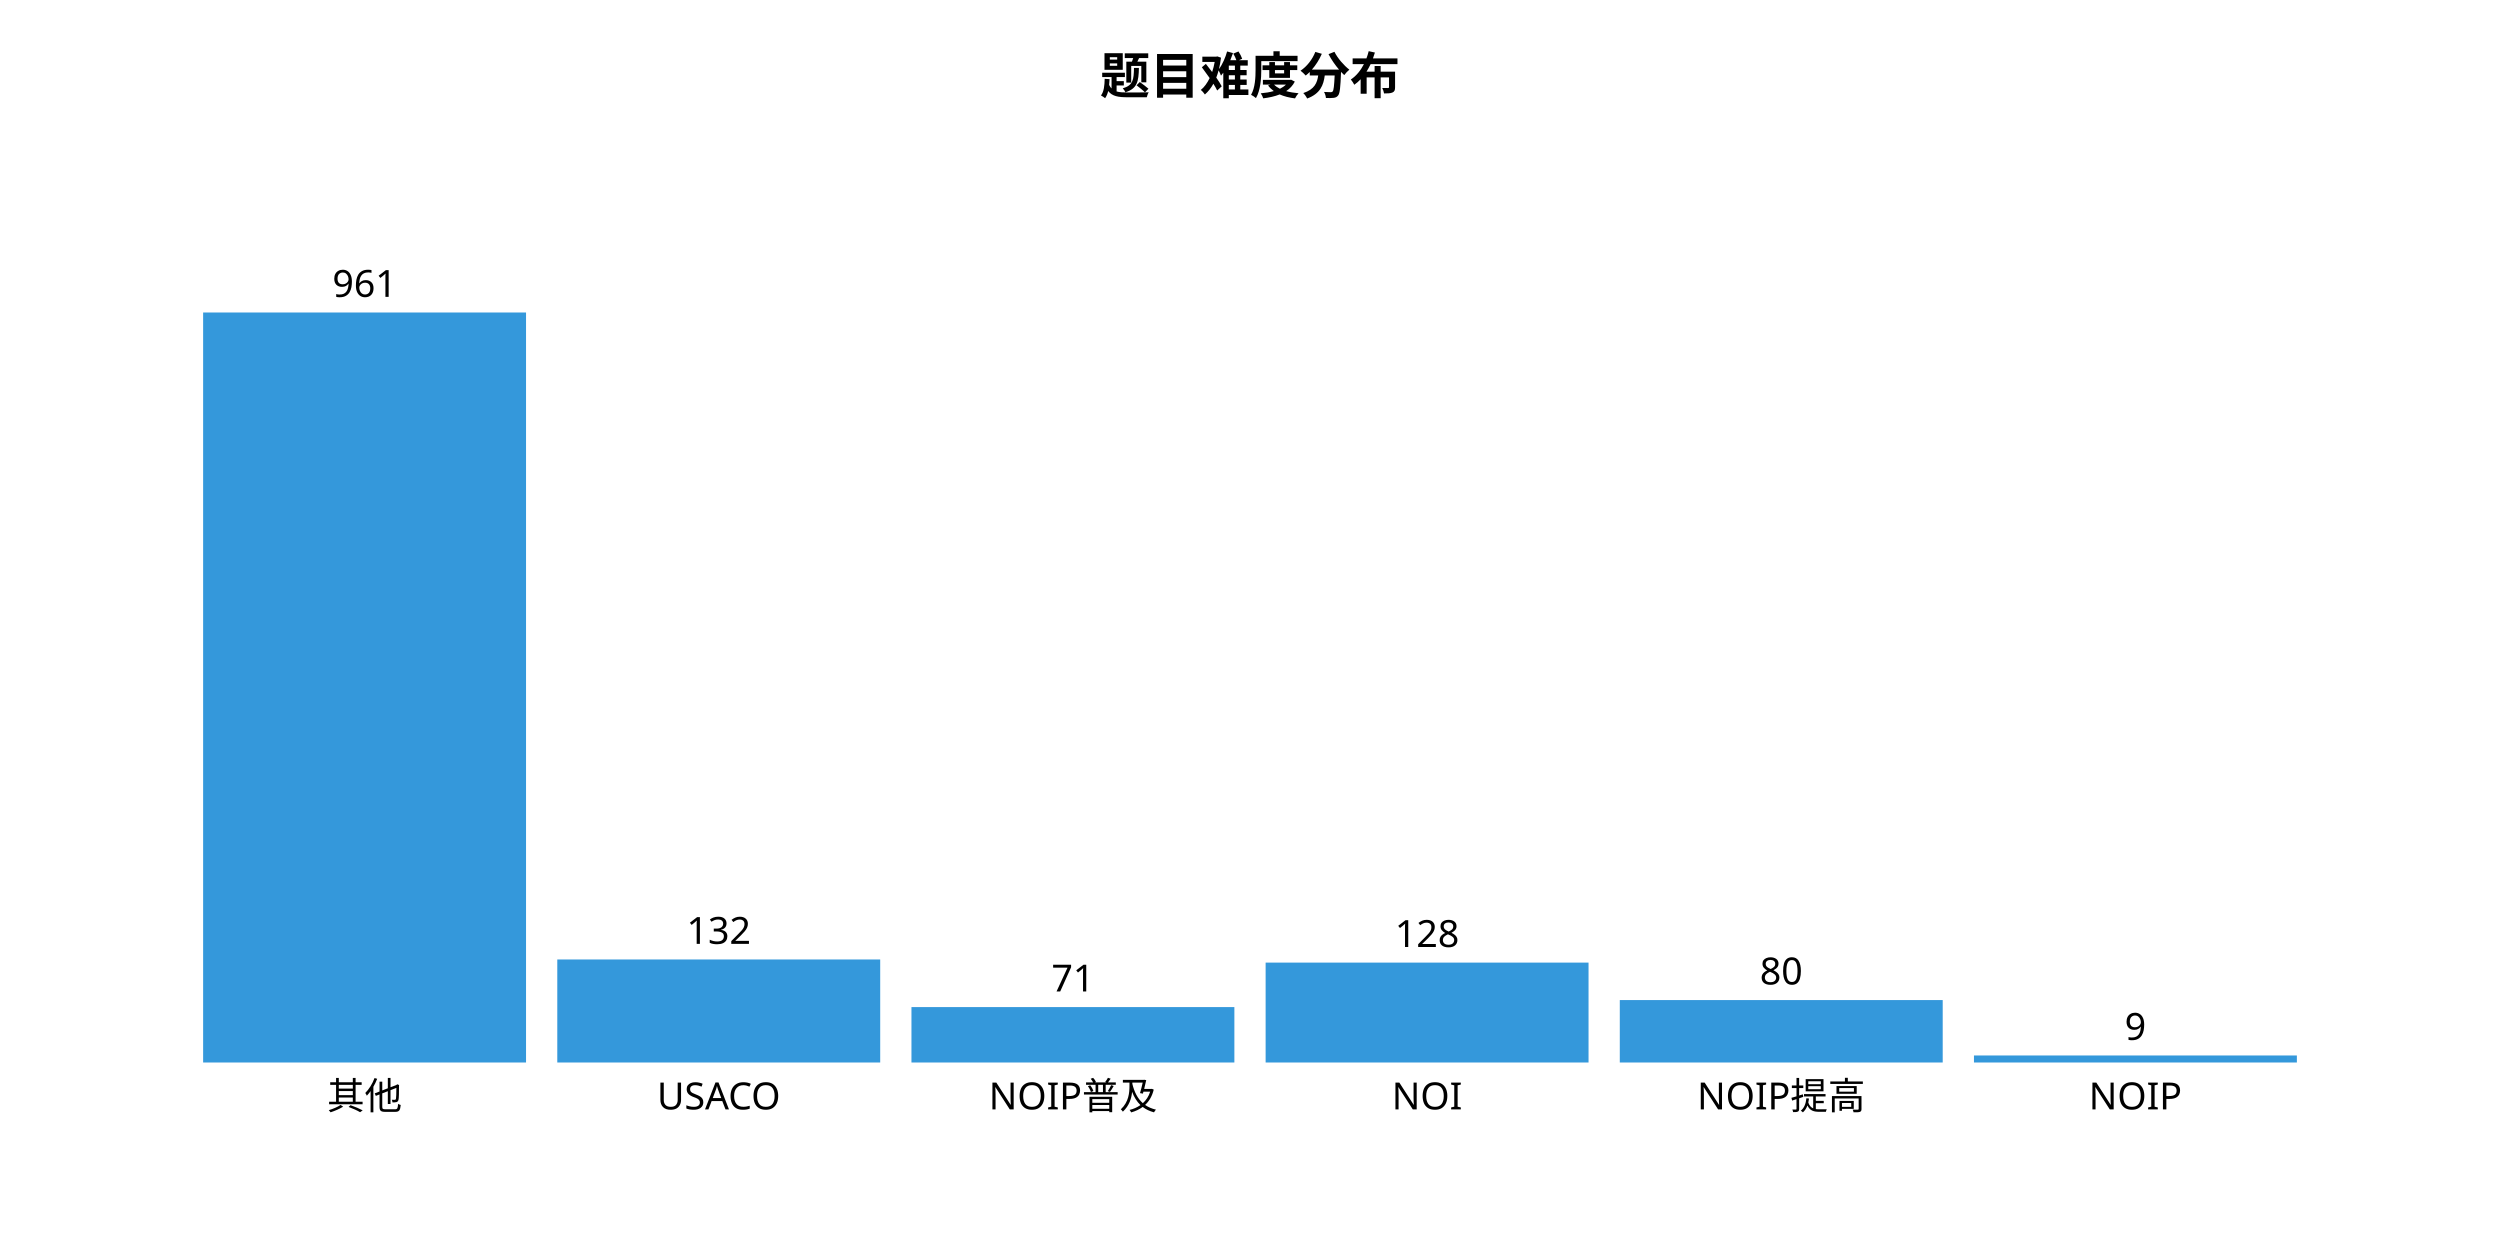
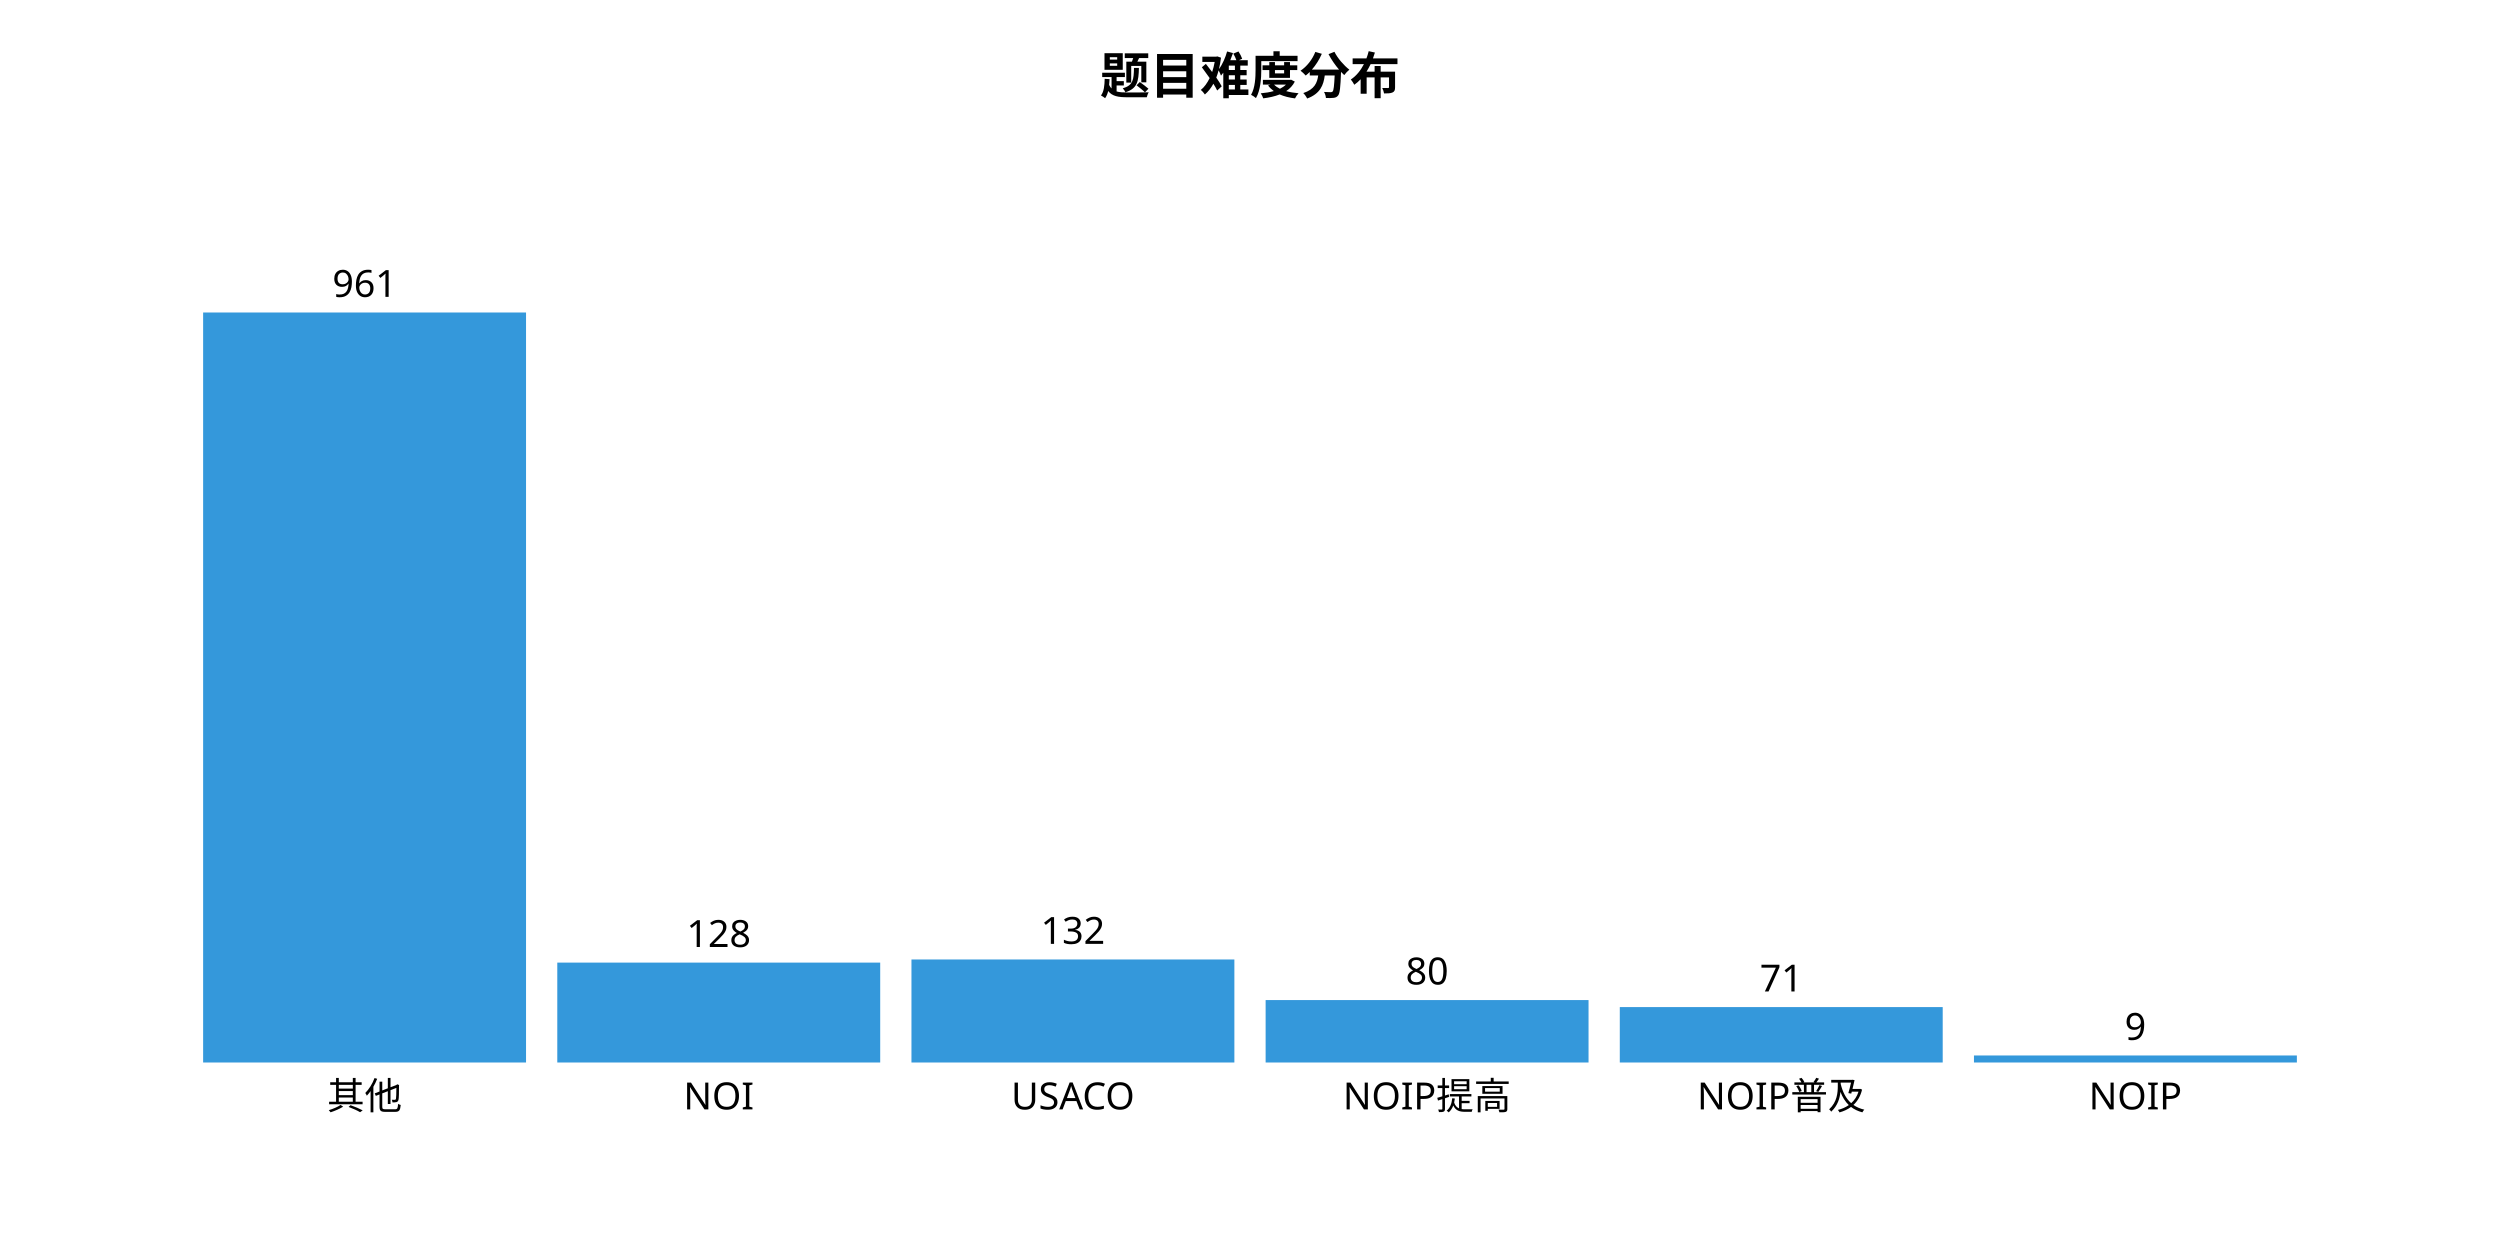
<svg xmlns="http://www.w3.org/2000/svg" width="800" height="400">
  <style>
        .title { font: bold 16px sans-serif; text-anchor: middle; }
        .label { font: 12px sans-serif; text-anchor: middle; }
        .bar { fill: #3498db; }
        .bar:hover { fill: #2980b9; }
    </style>
  <text x="400.0" y="30" class="title">题目难度分布</text>
  <rect x="65.0" y="100.0" width="103.333" height="240.0" class="bar" />
  <text x="116.667" y="355" class="label">其他</text>
  <text x="116.667" y="95.0" class="label">961</text>
-   <rect x="178.333" y="307.034" width="103.333" height="32.966" class="bar" />
-   <text x="230" y="355" class="label">USACO</text>
-   <text x="230" y="302.034" class="label">132</text>
-   <rect x="291.667" y="322.268" width="103.333" height="17.732" class="bar" />
-   <text x="343.333" y="355" class="label">NOIP普及</text>
-   <text x="343.333" y="317.268" class="label">71</text>
-   <rect x="405.0" y="308.033" width="103.333" height="31.967" class="bar" />
-   <text x="456.667" y="355" class="label">NOI</text>
-   <text x="456.667" y="303.033" class="label">128</text>
-   <rect x="518.333" y="320.021" width="103.333" height="19.979" class="bar" />
-   <text x="570" y="355" class="label">NOIP提高</text>
-   <text x="570" y="315.021" class="label">80</text>
+   <rect x="178.333" y="308.033" width="103.333" height="31.967" class="bar" />
+   <text x="230" y="355" class="label">NOI</text>
+   <text x="230" y="303.033" class="label">128</text>
+   <rect x="291.667" y="307.034" width="103.333" height="32.966" class="bar" />
+   <text x="343.333" y="355" class="label">USACO</text>
+   <text x="343.333" y="302.034" class="label">132</text>
+   <rect x="405.0" y="320.021" width="103.333" height="19.979" class="bar" />
+   <text x="456.667" y="355" class="label">NOIP提高</text>
+   <text x="456.667" y="315.021" class="label">80</text>
+   <rect x="518.333" y="322.268" width="103.333" height="17.732" class="bar" />
+   <text x="570" y="355" class="label">NOIP普及</text>
+   <text x="570" y="317.268" class="label">71</text>
  <rect x="631.667" y="337.752" width="103.333" height="2.248" class="bar" />
  <text x="683.333" y="355" class="label">NOIP</text>
  <text x="683.333" y="332.752" class="label">9</text>
</svg>
